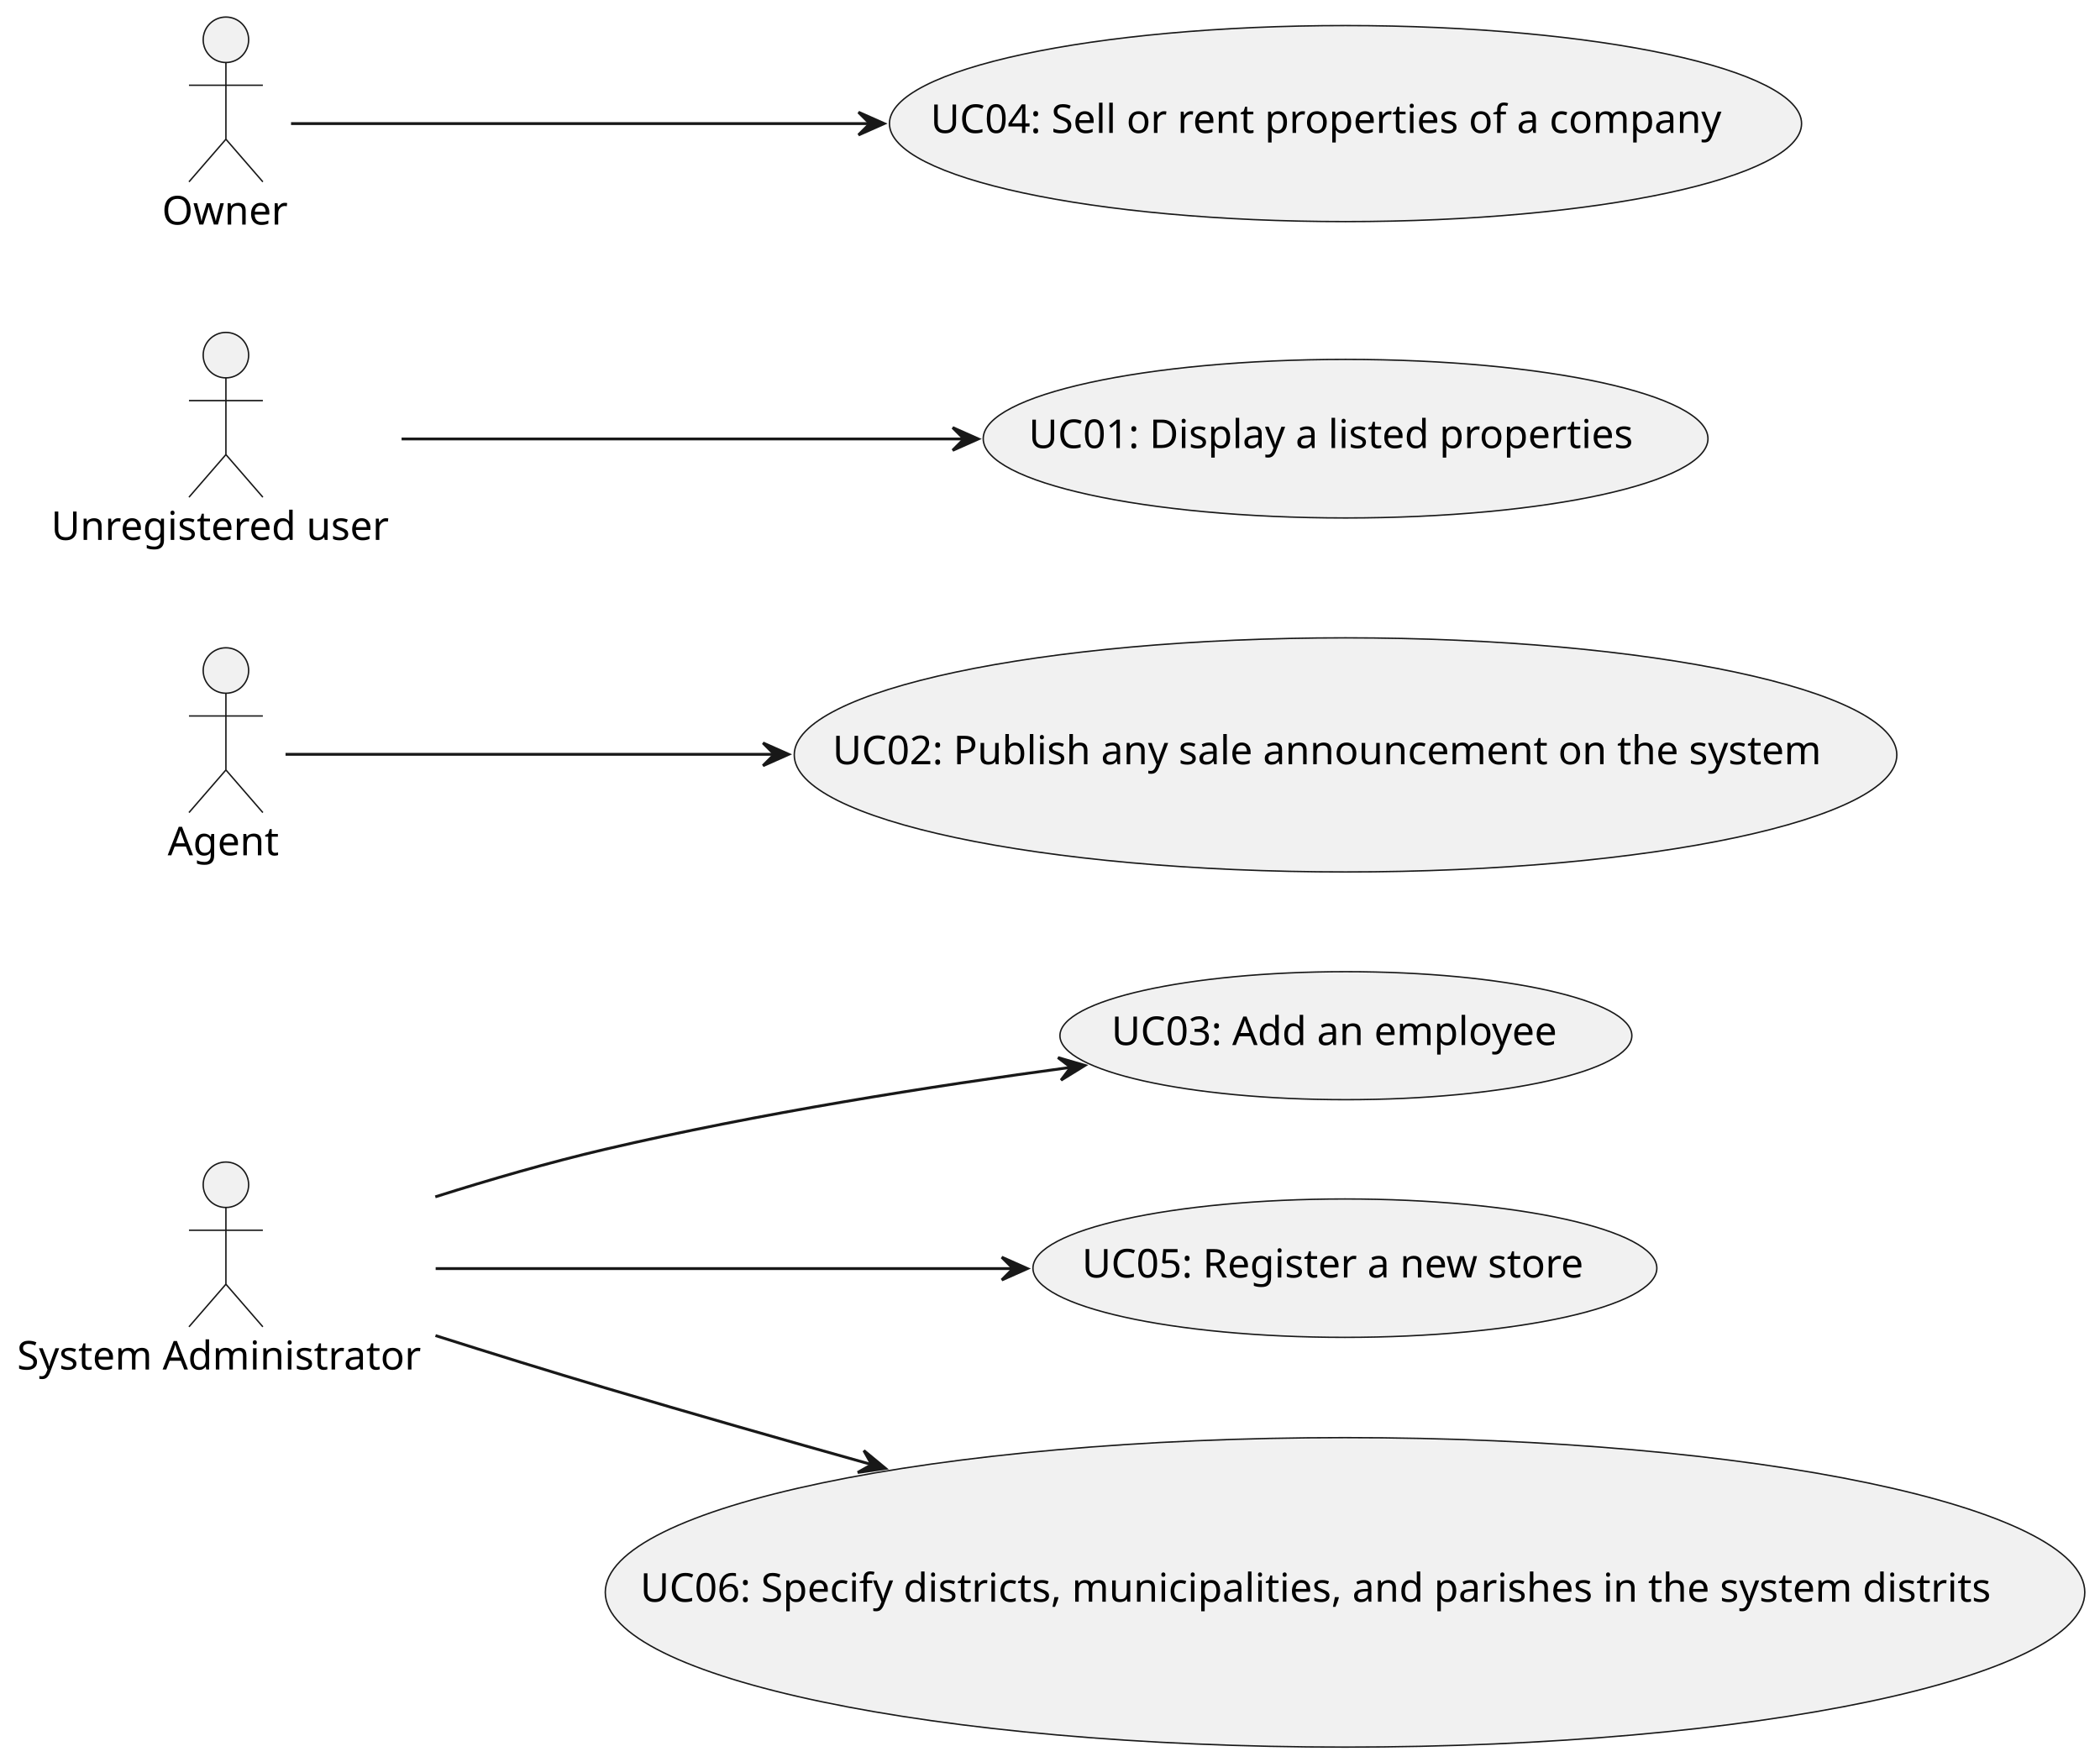
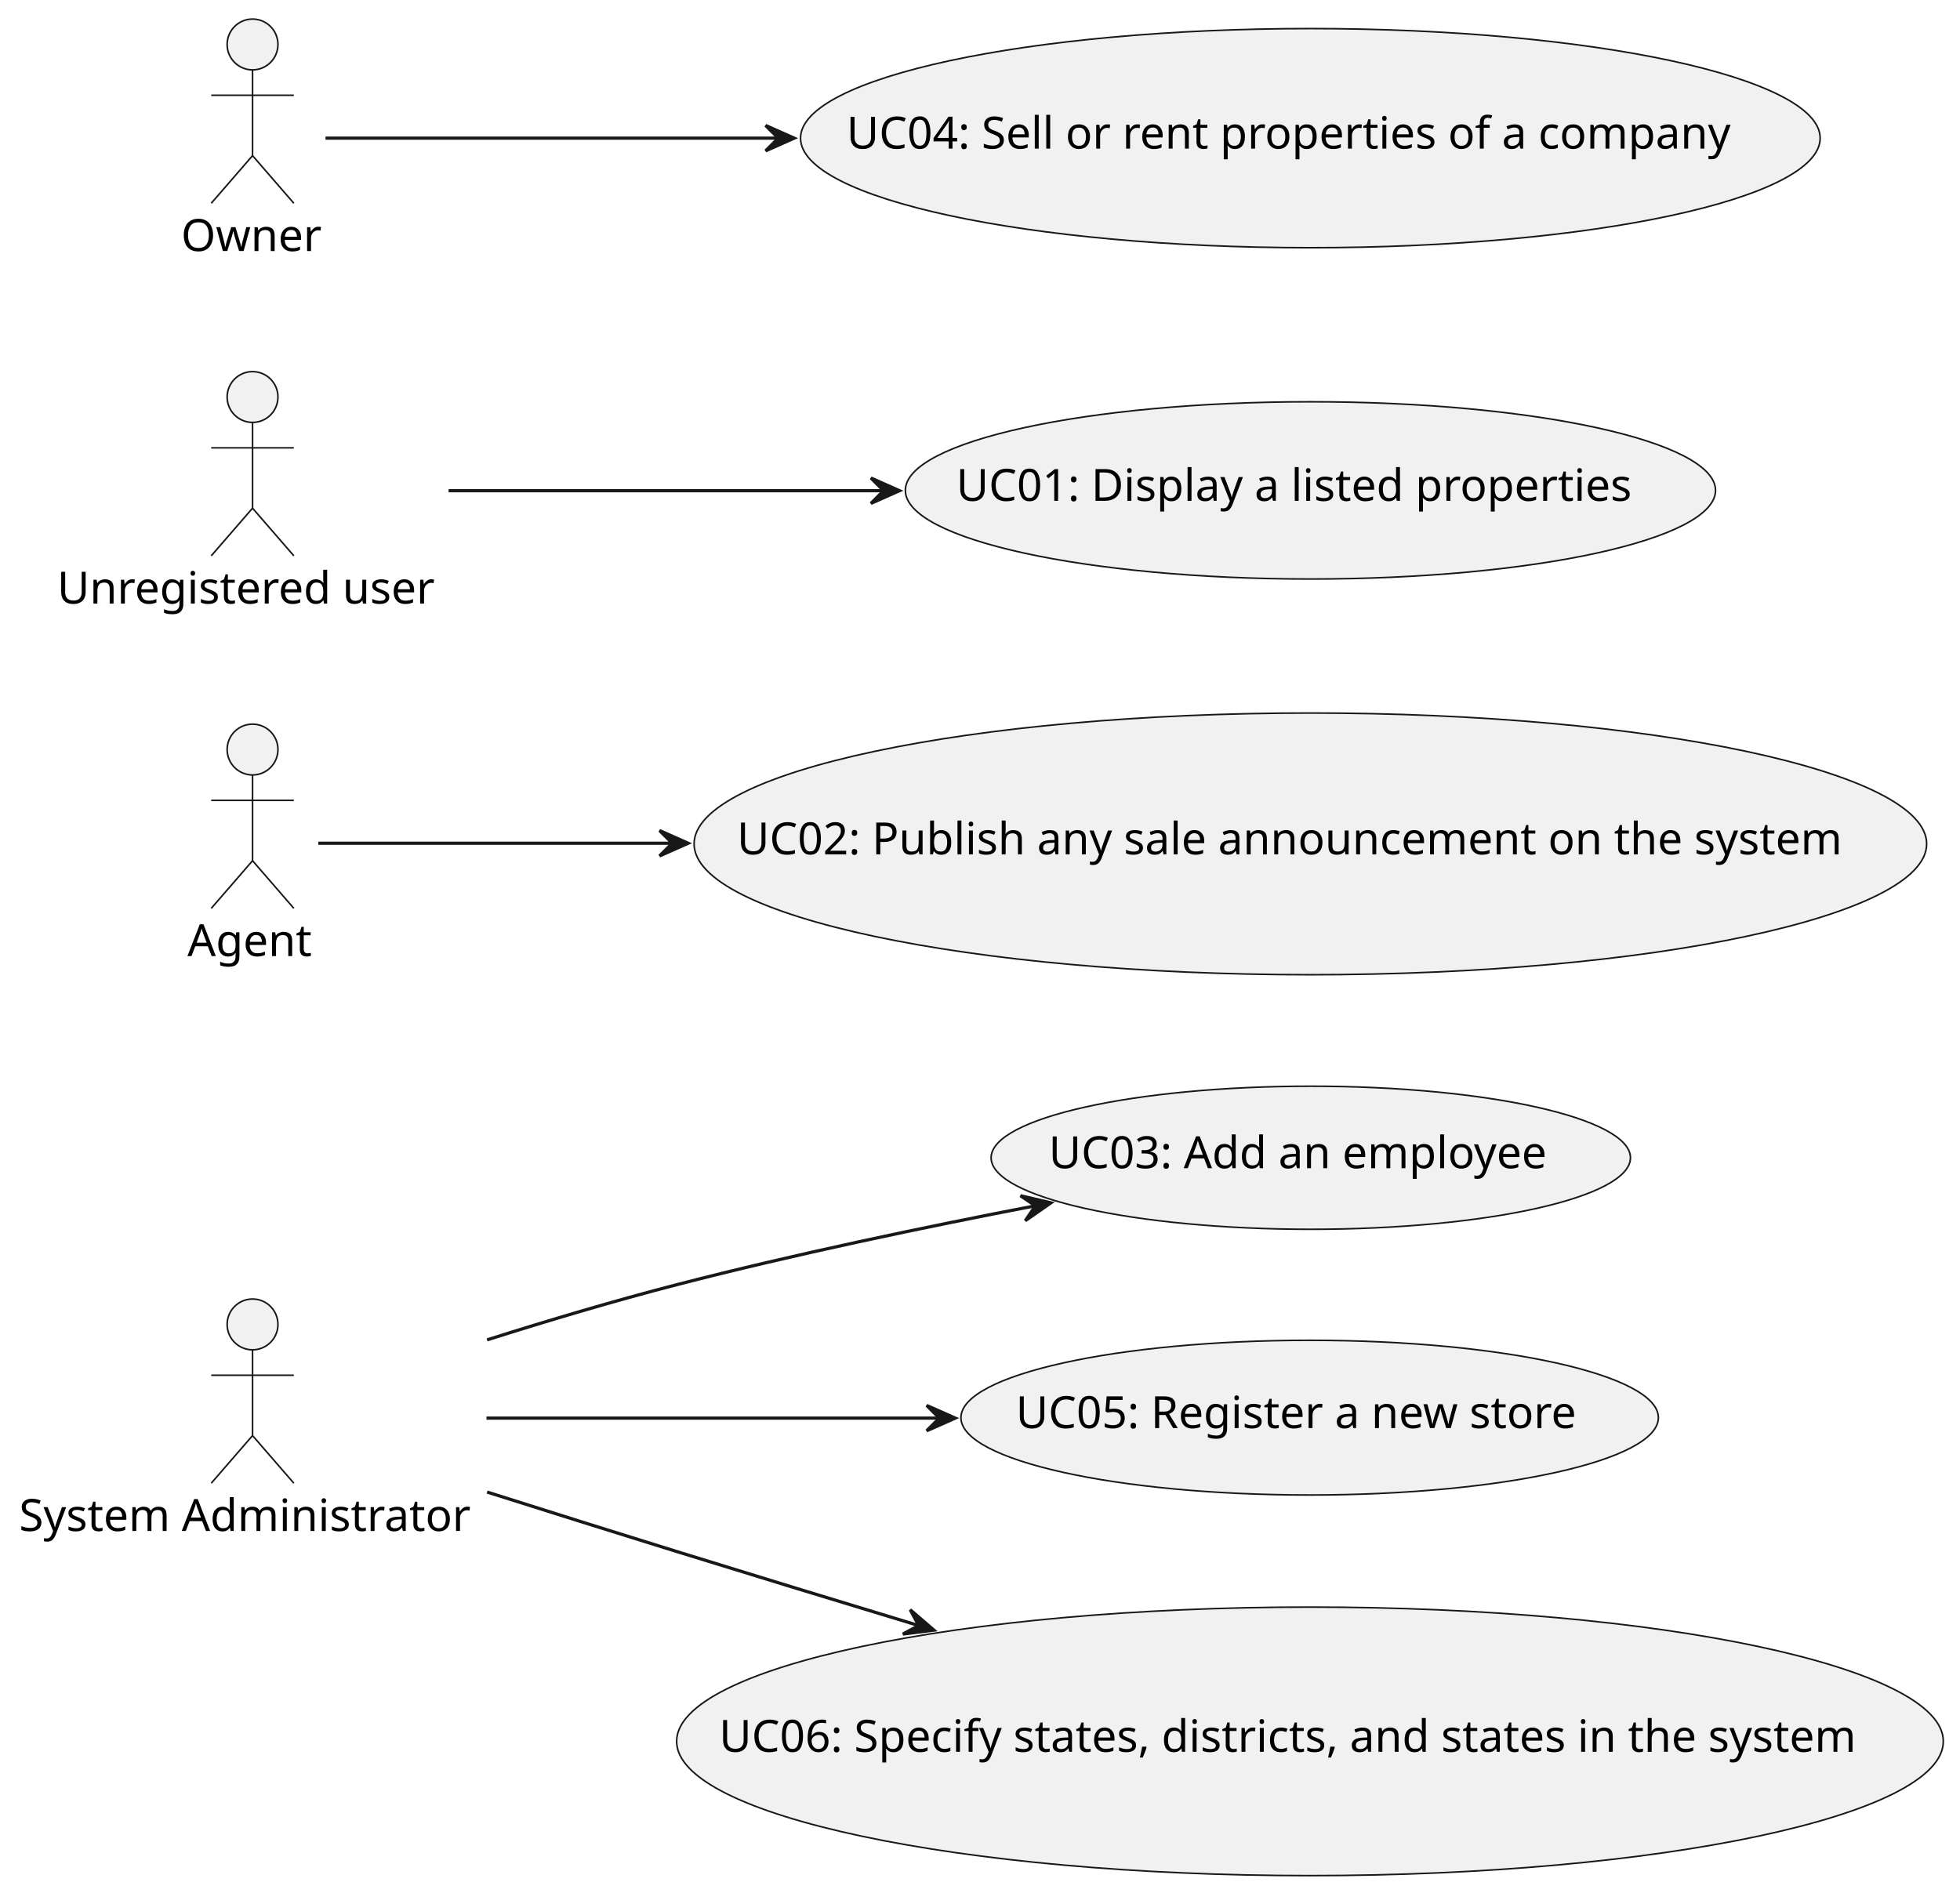
- <svg xmlns="http://www.w3.org/2000/svg" contentStyleType="text/css" height="620px" preserveAspectRatio="none" style="width:739px;height:620px;background:#FFFFFF;" version="1.1" viewBox="0 0 739 620" width="739px" zoomAndPan="magnify">
+ <svg xmlns="http://www.w3.org/2000/svg" contentStyleType="text/css" height="596px" preserveAspectRatio="none" style="width:617px;height:596px;background:#FFFFFF;" version="1.1" viewBox="0 0 617 596" width="617px" zoomAndPan="magnify">
  <defs />
  <g>
    <g id="elem_admin">
      <ellipse cx="79.5" cy="417" fill="#F1F1F1" rx="8" ry="8" style="stroke:#181818;stroke-width:0.5;" />
      <path d="M79.5,425 L79.5,452 M66.5,433 L92.5,433 M79.5,452 L66.5,467 M79.5,452 L92.5,467 " fill="none" style="stroke:#181818;stroke-width:0.5;" />
      <text fill="#000000" font-family="sans-serif" font-size="14" lengthAdjust="spacing" textLength="147" x="6" y="482.035">System Administrator</text>
    </g>
    <g id="elem_agent">
      <ellipse cx="79.5" cy="236" fill="#F1F1F1" rx="8" ry="8" style="stroke:#181818;stroke-width:0.5;" />
      <path d="M79.5,244 L79.5,271 M66.5,252 L92.5,252 M79.5,271 L66.5,286 M79.5,271 L92.5,286 " fill="none" style="stroke:#181818;stroke-width:0.5;" />
      <text fill="#000000" font-family="sans-serif" font-size="14" lengthAdjust="spacing" textLength="41" x="59" y="301.035">Agent</text>
    </g>
    <g id="elem_user">
      <ellipse cx="79.5" cy="125" fill="#F1F1F1" rx="8" ry="8" style="stroke:#181818;stroke-width:0.5;" />
      <path d="M79.5,133 L79.5,160 M66.5,141 L92.5,141 M79.5,160 L66.5,175 M79.5,160 L92.5,175 " fill="none" style="stroke:#181818;stroke-width:0.5;" />
      <text fill="#000000" font-family="sans-serif" font-size="14" lengthAdjust="spacing" textLength="123" x="18" y="190.035">Unregistered user</text>
    </g>
    <g id="elem_owner">
      <ellipse cx="79.5" cy="14" fill="#F1F1F1" rx="8" ry="8" style="stroke:#181818;stroke-width:0.5;" />
      <path d="M79.5,22 L79.5,49 M66.5,30 L92.5,30 M79.5,49 L66.5,64 M79.5,49 L92.5,64 " fill="none" style="stroke:#181818;stroke-width:0.5;" />
      <text fill="#000000" font-family="sans-serif" font-size="14" lengthAdjust="spacing" textLength="45" x="57" y="79.035">Owner</text>
    </g>
    <g id="elem_UC1">
-       <ellipse cx="473.521" cy="154.404" fill="#F1F1F1" rx="127.521" ry="27.904" style="stroke:#181818;stroke-width:0.5;" />
-       <text fill="#000000" font-family="sans-serif" font-size="14" lengthAdjust="spacing" textLength="223" x="362.021" y="157.695">UC01: Display a listed properties</text>
+       <ellipse cx="412.521" cy="154.404" fill="#F1F1F1" rx="127.521" ry="27.904" style="stroke:#181818;stroke-width:0.5;" />
+       <text fill="#000000" font-family="sans-serif" font-size="14" lengthAdjust="spacing" textLength="223" x="301.021" y="157.695">UC01: Display a listed properties</text>
    </g>
    <g id="elem_UC2">
-       <ellipse cx="473.501" cy="265.7" fill="#F1F1F1" rx="194.001" ry="41.2" style="stroke:#181818;stroke-width:0.5;" />
-       <text fill="#000000" font-family="sans-serif" font-size="14" lengthAdjust="spacing" textLength="361" x="293.001" y="268.991">UC02: Publish any sale announcement on the system</text>
+       <ellipse cx="412.501" cy="265.7" fill="#F1F1F1" rx="194.001" ry="41.2" style="stroke:#181818;stroke-width:0.5;" />
+       <text fill="#000000" font-family="sans-serif" font-size="14" lengthAdjust="spacing" textLength="361" x="232.001" y="268.991">UC02: Publish any sale announcement on the system</text>
    </g>
    <g id="elem_UC3">
-       <ellipse cx="473.629" cy="364.526" fill="#F1F1F1" rx="100.629" ry="22.526" style="stroke:#181818;stroke-width:0.5;" />
-       <text fill="#000000" font-family="sans-serif" font-size="14" lengthAdjust="spacing" textLength="165" x="391.129" y="367.817">UC03: Add an employee</text>
+       <ellipse cx="412.629" cy="364.526" fill="#F1F1F1" rx="100.629" ry="22.526" style="stroke:#181818;stroke-width:0.5;" />
+       <text fill="#000000" font-family="sans-serif" font-size="14" lengthAdjust="spacing" textLength="165" x="330.129" y="367.817">UC03: Add an employee</text>
    </g>
    <g id="elem_UC4">
-       <ellipse cx="473.49" cy="43.498" fill="#F1F1F1" rx="160.49" ry="34.498" style="stroke:#181818;stroke-width:0.5;" />
-       <text fill="#000000" font-family="sans-serif" font-size="14" lengthAdjust="spacing" textLength="292" x="327.49" y="46.789">UC04: Sell or rent properties of a company</text>
+       <ellipse cx="412.49" cy="43.498" fill="#F1F1F1" rx="160.49" ry="34.498" style="stroke:#181818;stroke-width:0.5;" />
+       <text fill="#000000" font-family="sans-serif" font-size="14" lengthAdjust="spacing" textLength="292" x="266.49" y="46.789">UC04: Sell or rent properties of a company</text>
    </g>
    <g id="elem_UC5">
-       <ellipse cx="473.277" cy="446.356" fill="#F1F1F1" rx="109.777" ry="24.355" style="stroke:#181818;stroke-width:0.5;" />
-       <text fill="#000000" font-family="sans-serif" font-size="14" lengthAdjust="spacing" textLength="185" x="380.777" y="449.647">UC05: Register a new store</text>
+       <ellipse cx="412.277" cy="446.356" fill="#F1F1F1" rx="109.777" ry="24.355" style="stroke:#181818;stroke-width:0.5;" />
+       <text fill="#000000" font-family="sans-serif" font-size="14" lengthAdjust="spacing" textLength="185" x="319.777" y="449.647">UC05: Register a new store</text>
    </g>
    <g id="elem_UC6">
-       <ellipse cx="473.323" cy="560.465" fill="#F1F1F1" rx="260.323" ry="54.465" style="stroke:#181818;stroke-width:0.5;" />
-       <text fill="#000000" font-family="sans-serif" font-size="14" lengthAdjust="spacing" textLength="496" x="225.323" y="563.756">UC06: Specify districts, municipalities, and parishes in the system distrits</text>
+       <ellipse cx="412.375" cy="548.275" fill="#F1F1F1" rx="199.375" ry="42.275" style="stroke:#181818;stroke-width:0.5;" />
+       <text fill="#000000" font-family="sans-serif" font-size="14" lengthAdjust="spacing" textLength="372" x="226.375" y="551.566">UC06: Specify states, districts, and states in the system</text>
    </g>
    <g id="link_admin_UC5">
-       <path d="M153.31,446.5 C210.37,446.5 290.84,446.5 356.71,446.5 " fill="none" id="admin-to-UC5" style="stroke:#181818;stroke-width:1.0;" />
-       <polygon fill="#181818" points="361.53,446.5,352.53,442.5,356.53,446.5,352.53,450.5,361.53,446.5" style="stroke:#181818;stroke-width:1.0;" />
+       <path d="M153.14,446.5 C194.94,446.5 248.42,446.5 295.87,446.5 " fill="none" id="admin-to-UC5" style="stroke:#181818;stroke-width:1.0;" />
+       <polygon fill="#181818" points="300.71,446.5,291.71,442.5,295.71,446.5,291.71,450.5,300.71,446.5" style="stroke:#181818;stroke-width:1.0;" />
    </g>
    <g id="link_admin_UC3">
-       <path d="M153.18,421.25 C172.46,415.16 193.38,409.09 213,404.5 C266.74,391.92 327.69,382.29 377.01,375.64 " fill="none" id="admin-to-UC3" style="stroke:#181818;stroke-width:1.0;" />
-       <polygon fill="#181818" points="381.77,375,372.315,372.244,376.815,375.671,373.388,380.172,381.77,375" style="stroke:#181818;stroke-width:1.0;" />
+       <path d="M153.33,421.86 C172.61,415.76 193.49,409.54 213,404.5 C249.84,394.98 291.01,386.36 326.27,379.58 " fill="none" id="admin-to-UC3" style="stroke:#181818;stroke-width:1.0;" />
+       <polygon fill="#181818" points="330.84,378.71,321.246,376.483,325.93,379.655,322.758,384.339,330.84,378.71" style="stroke:#181818;stroke-width:1.0;" />
    </g>
    <g id="link_admin_UC6">
-       <path d="M153.25,470.08 C172.62,476.22 193.57,482.73 213,488.5 C243.25,497.49 275.59,506.74 306.82,515.5 " fill="none" id="admin-to-UC6" style="stroke:#181818;stroke-width:1.0;" />
-       <polygon fill="#181818" points="311.59,516.83,303.996,510.559,306.774,515.487,301.846,518.265,311.59,516.83" style="stroke:#181818;stroke-width:1.0;" />
+       <path d="M153.34,469.78 C172.71,475.92 193.64,482.5 213,488.5 C237.67,496.14 264.11,504.21 289.38,511.87 " fill="none" id="admin-to-UC6" style="stroke:#181818;stroke-width:1.0;" />
+       <polygon fill="#181818" points="293.99,513.26,286.528,506.832,289.203,511.817,284.219,514.492,293.99,513.26" style="stroke:#181818;stroke-width:1.0;" />
    </g>
    <g id="link_user_UC1">
-       <path d="M141.32,154.5 C194.03,154.5 272.16,154.5 339.3,154.5 " fill="none" id="user-to-UC1" style="stroke:#181818;stroke-width:1.0;" />
-       <polygon fill="#181818" points="344.25,154.5,335.25,150.5,339.25,154.5,335.25,158.5,344.25,154.5" style="stroke:#181818;stroke-width:1.0;" />
+       <path d="M141.21,154.5 C179.61,154.5 230.8,154.5 278.3,154.5 " fill="none" id="user-to-UC1" style="stroke:#181818;stroke-width:1.0;" />
+       <polygon fill="#181818" points="283.16,154.5,274.16,150.5,278.16,154.5,274.16,158.5,283.16,154.5" style="stroke:#181818;stroke-width:1.0;" />
    </g>
    <g id="link_agent_UC2">
-       <path d="M100.48,265.5 C133.49,265.5 202.77,265.5 272.69,265.5 " fill="none" id="agent-to-UC2" style="stroke:#181818;stroke-width:1.0;" />
-       <polygon fill="#181818" points="277.51,265.5,268.51,261.5,272.51,265.5,268.51,269.5,277.51,265.5" style="stroke:#181818;stroke-width:1.0;" />
+       <path d="M100.21,265.5 C123.81,265.5 165.9,265.5 211.66,265.5 " fill="none" id="agent-to-UC2" style="stroke:#181818;stroke-width:1.0;" />
+       <polygon fill="#181818" points="216.63,265.5,207.63,261.5,211.63,265.5,207.63,269.5,216.63,265.5" style="stroke:#181818;stroke-width:1.0;" />
    </g>
    <g id="link_owner_UC4">
-       <path d="M102.42,43.5 C141.7,43.5 227.41,43.5 306.46,43.5 " fill="none" id="owner-to-UC4" style="stroke:#181818;stroke-width:1.0;" />
-       <polygon fill="#181818" points="311.11,43.5,302.11,39.5,306.11,43.5,302.11,47.5,311.11,43.5" style="stroke:#181818;stroke-width:1.0;" />
+       <path d="M102.47,43.5 C132.43,43.5 188.84,43.5 245.35,43.5 " fill="none" id="owner-to-UC4" style="stroke:#181818;stroke-width:1.0;" />
+       <polygon fill="#181818" points="250.01,43.5,241.01,39.5,245.01,43.5,241.01,47.5,250.01,43.5" style="stroke:#181818;stroke-width:1.0;" />
    </g>
  </g>
</svg>
